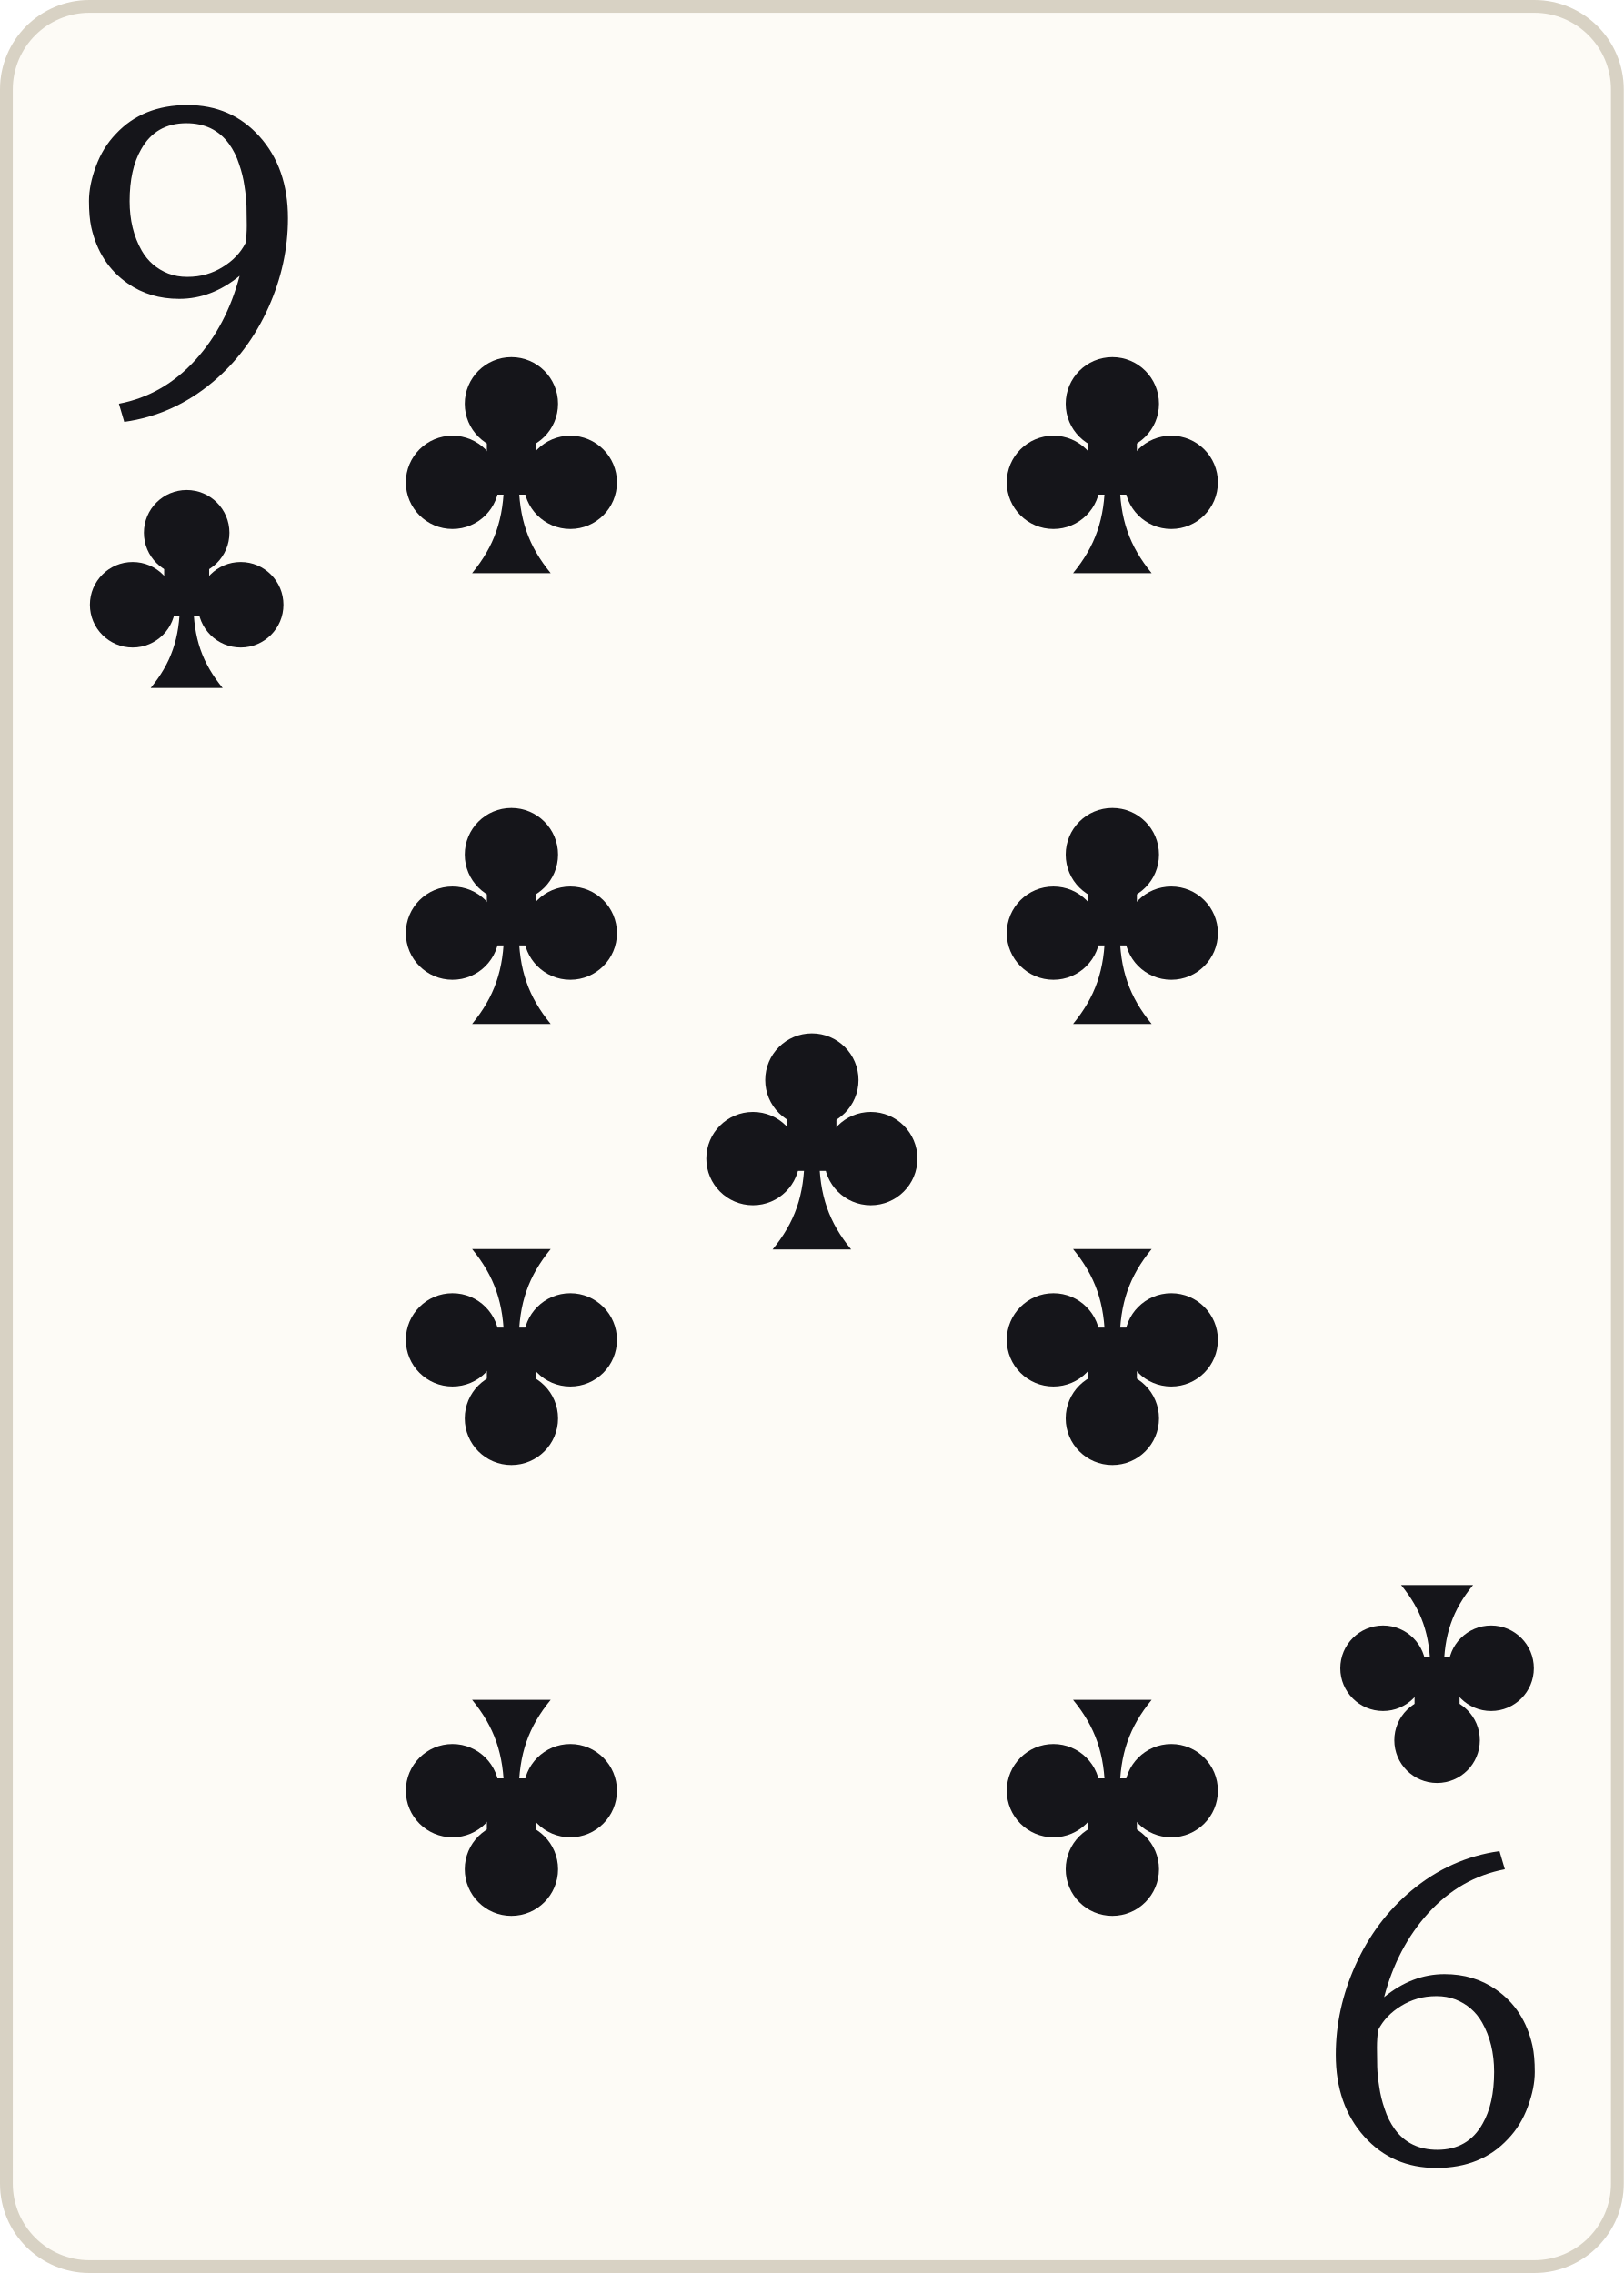
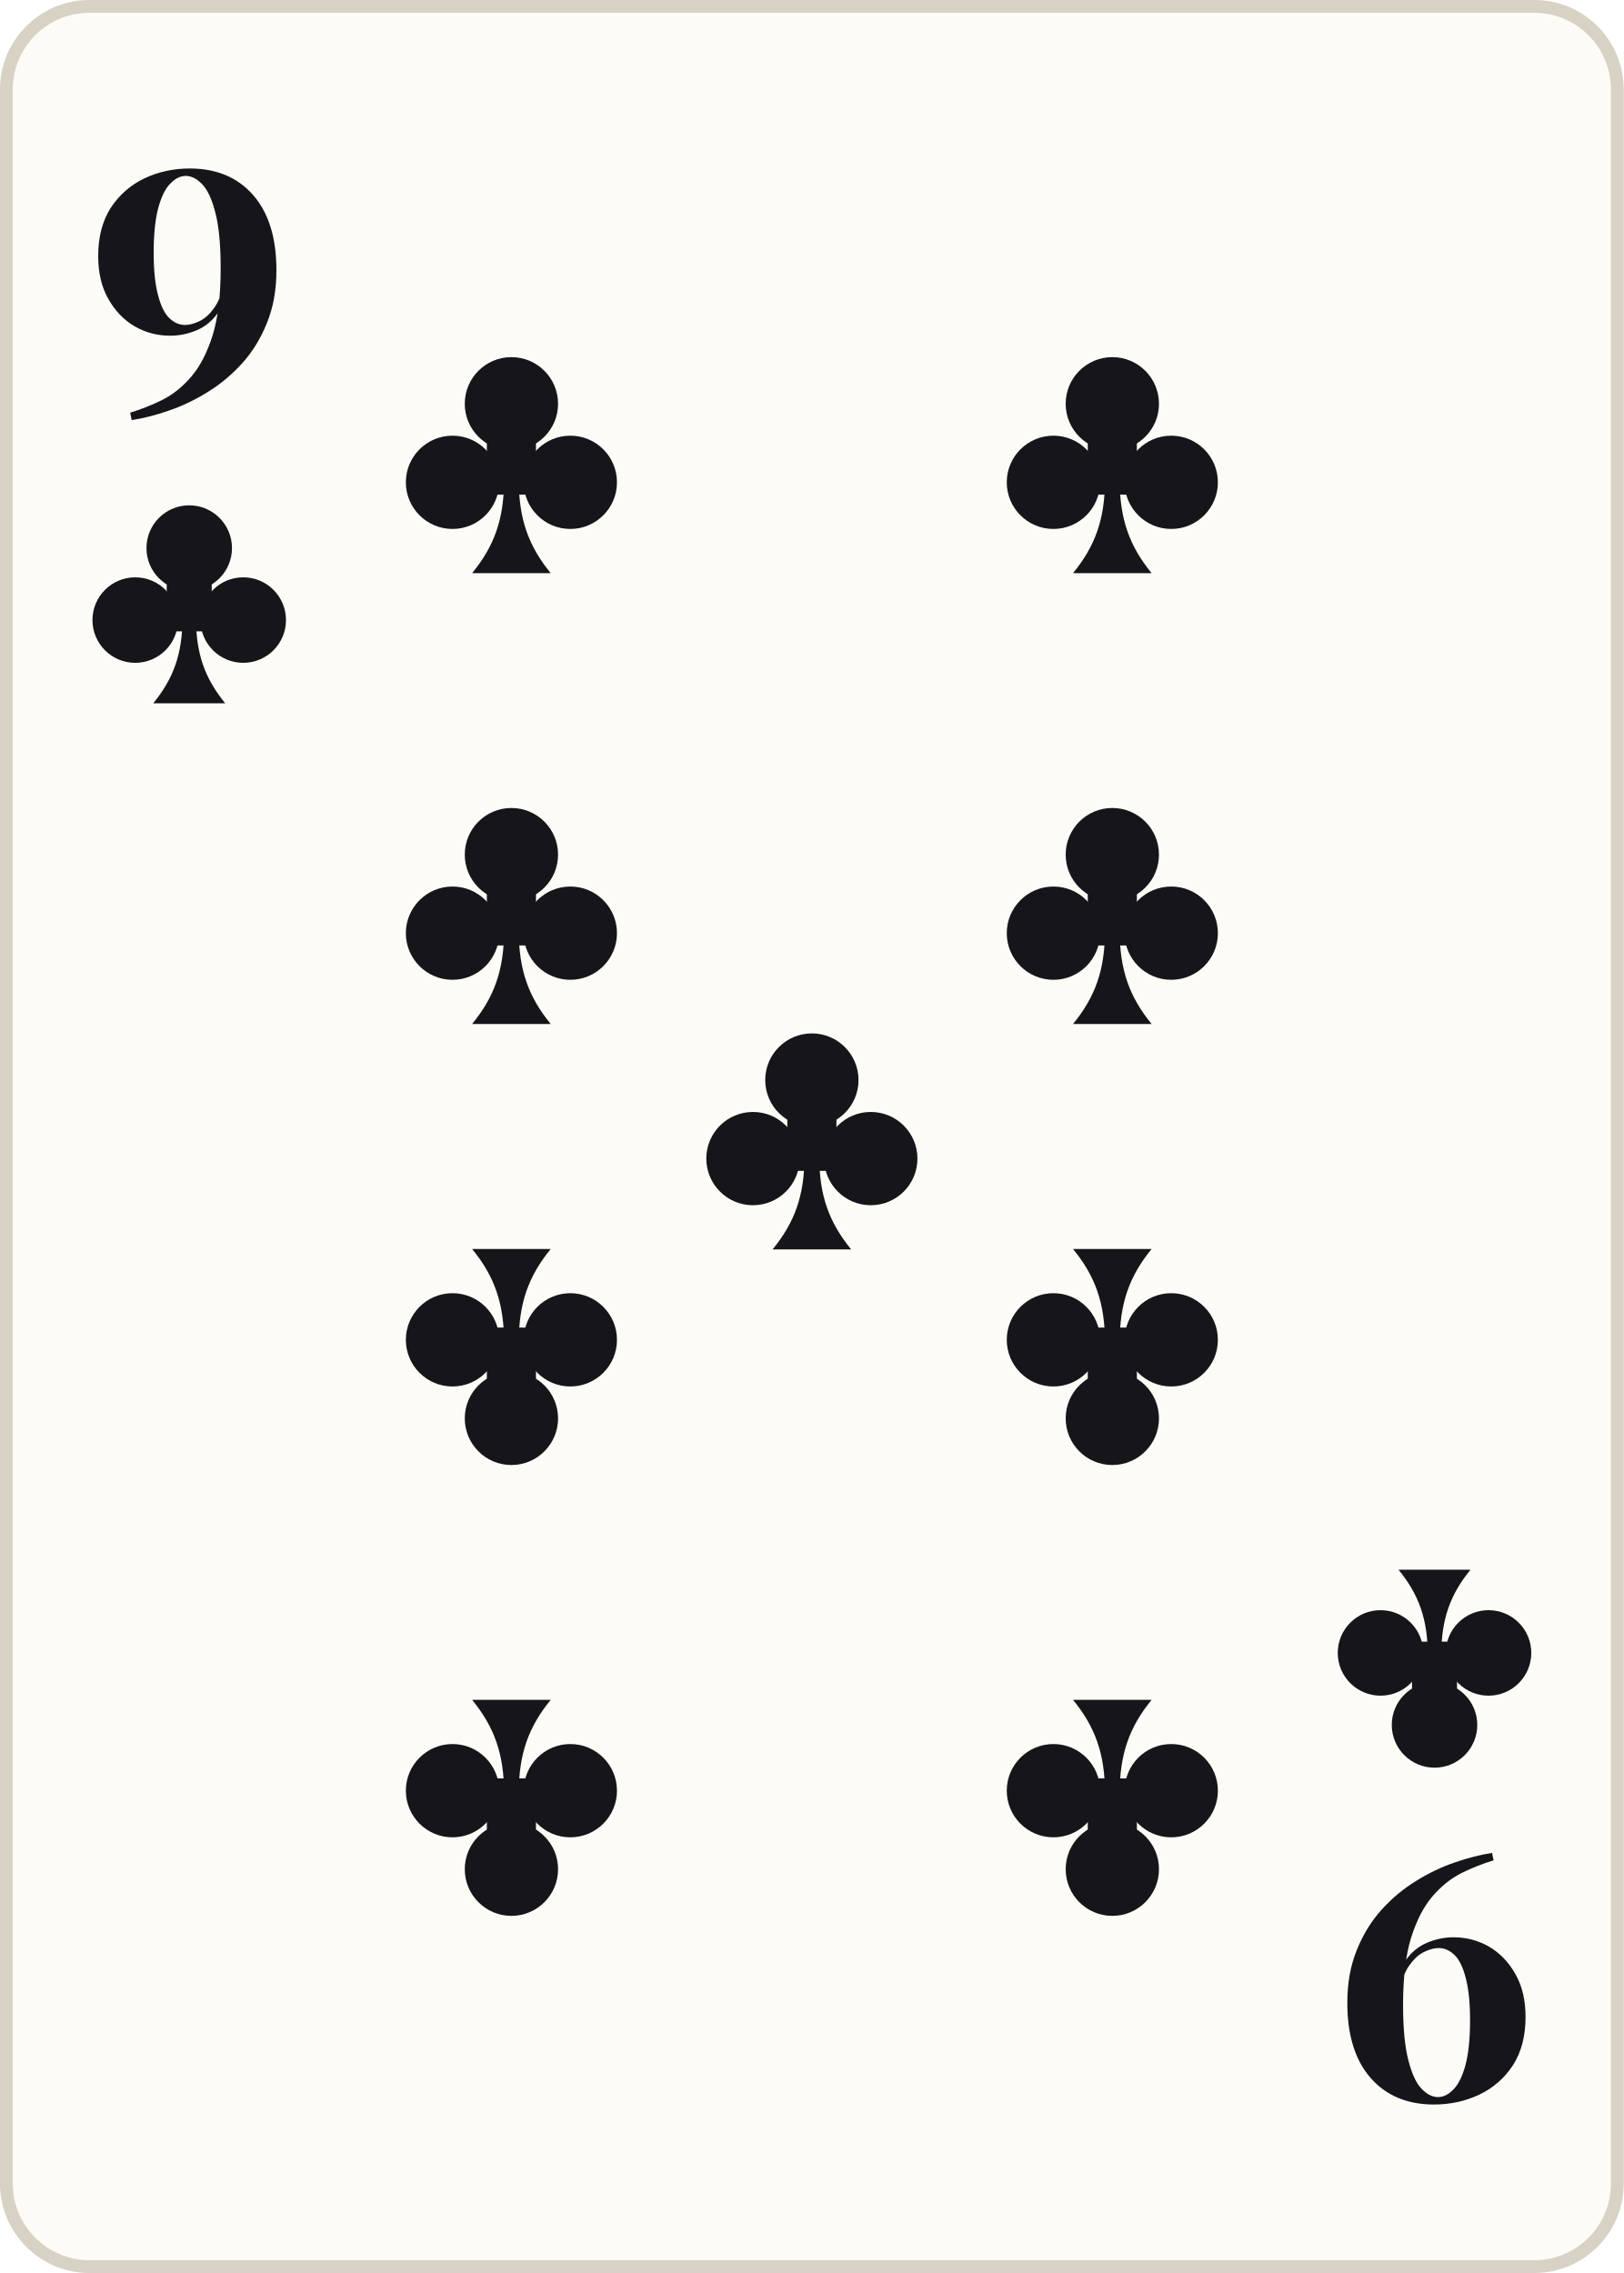
<svg xmlns="http://www.w3.org/2000/svg" width="63.5mm" height="88.9mm" viewBox="0 0 63.5 88.9" role="img" aria-label="9 of Clubs">
  <defs>
-     <clipPath id="cR0-card">
+     <clipPath id="clubs-9-card">
      <rect x="0" y="0" width="63.5" height="88.9" rx="3.5" />
    </clipPath>
  </defs>
-   <g clip-path="url(#cR0-card)">
+   <g clip-path="url(#clubs-9-card)">
    <rect x="0" y="0" width="63.5" height="88.9" fill="#fdfbf6" />
    <g transform="translate(20 18) scale(0.096) translate(-50 -50)" fill="#15151a">
      <path d="M31 27a19 19 0 1 0 38 0a19 19 0 1 0-38 0Z" />
      <path d="M7 59a19 19 0 1 0 38 0a19 19 0 1 0-38 0Z" />
      <path d="M55 59a19 19 0 1 0 38 0a19 19 0 1 0-38 0Z" />
      <path d="M40 38h20v26H40Z" />
      <path d="M47 58c0 16-4 27-13 38h32c-9-11-13-22-13-38Z" />
    </g>
    <g transform="translate(43.5 18) scale(0.096) translate(-50 -50)" fill="#15151a">
      <path d="M31 27a19 19 0 1 0 38 0a19 19 0 1 0-38 0Z" />
      <path d="M7 59a19 19 0 1 0 38 0a19 19 0 1 0-38 0Z" />
      <path d="M55 59a19 19 0 1 0 38 0a19 19 0 1 0-38 0Z" />
      <path d="M40 38h20v26H40Z" />
      <path d="M47 58c0 16-4 27-13 38h32c-9-11-13-22-13-38Z" />
    </g>
    <g transform="translate(20 35.63333) scale(0.096) translate(-50 -50)" fill="#15151a">
      <path d="M31 27a19 19 0 1 0 38 0a19 19 0 1 0-38 0Z" />
      <path d="M7 59a19 19 0 1 0 38 0a19 19 0 1 0-38 0Z" />
      <path d="M55 59a19 19 0 1 0 38 0a19 19 0 1 0-38 0Z" />
      <path d="M40 38h20v26H40Z" />
      <path d="M47 58c0 16-4 27-13 38h32c-9-11-13-22-13-38Z" />
    </g>
    <g transform="translate(43.5 35.63333) scale(0.096) translate(-50 -50)" fill="#15151a">
      <path d="M31 27a19 19 0 1 0 38 0a19 19 0 1 0-38 0Z" />
      <path d="M7 59a19 19 0 1 0 38 0a19 19 0 1 0-38 0Z" />
      <path d="M55 59a19 19 0 1 0 38 0a19 19 0 1 0-38 0Z" />
      <path d="M40 38h20v26H40Z" />
      <path d="M47 58c0 16-4 27-13 38h32c-9-11-13-22-13-38Z" />
    </g>
    <g transform="translate(31.75 44.45) scale(0.096) translate(-50 -50)" fill="#15151a">
      <path d="M31 27a19 19 0 1 0 38 0a19 19 0 1 0-38 0Z" />
      <path d="M7 59a19 19 0 1 0 38 0a19 19 0 1 0-38 0Z" />
      <path d="M55 59a19 19 0 1 0 38 0a19 19 0 1 0-38 0Z" />
      <path d="M40 38h20v26H40Z" />
      <path d="M47 58c0 16-4 27-13 38h32c-9-11-13-22-13-38Z" />
    </g>
    <g transform="translate(20 53.26667) rotate(180) scale(0.096) translate(-50 -50)" fill="#15151a">
      <path d="M31 27a19 19 0 1 0 38 0a19 19 0 1 0-38 0Z" />
      <path d="M7 59a19 19 0 1 0 38 0a19 19 0 1 0-38 0Z" />
      <path d="M55 59a19 19 0 1 0 38 0a19 19 0 1 0-38 0Z" />
      <path d="M40 38h20v26H40Z" />
      <path d="M47 58c0 16-4 27-13 38h32c-9-11-13-22-13-38Z" />
    </g>
    <g transform="translate(43.5 53.26667) rotate(180) scale(0.096) translate(-50 -50)" fill="#15151a">
      <path d="M31 27a19 19 0 1 0 38 0a19 19 0 1 0-38 0Z" />
      <path d="M7 59a19 19 0 1 0 38 0a19 19 0 1 0-38 0Z" />
      <path d="M55 59a19 19 0 1 0 38 0a19 19 0 1 0-38 0Z" />
      <path d="M40 38h20v26H40Z" />
      <path d="M47 58c0 16-4 27-13 38h32c-9-11-13-22-13-38Z" />
    </g>
    <g transform="translate(20 70.9) rotate(180) scale(0.096) translate(-50 -50)" fill="#15151a">
      <path d="M31 27a19 19 0 1 0 38 0a19 19 0 1 0-38 0Z" />
      <path d="M7 59a19 19 0 1 0 38 0a19 19 0 1 0-38 0Z" />
      <path d="M55 59a19 19 0 1 0 38 0a19 19 0 1 0-38 0Z" />
      <path d="M40 38h20v26H40Z" />
      <path d="M47 58c0 16-4 27-13 38h32c-9-11-13-22-13-38Z" />
    </g>
    <g transform="translate(43.5 70.9) rotate(180) scale(0.096) translate(-50 -50)" fill="#15151a">
      <path d="M31 27a19 19 0 1 0 38 0a19 19 0 1 0-38 0Z" />
      <path d="M7 59a19 19 0 1 0 38 0a19 19 0 1 0-38 0Z" />
      <path d="M55 59a19 19 0 1 0 38 0a19 19 0 1 0-38 0Z" />
      <path d="M40 38h20v26H40Z" />
      <path d="M47 58c0 16-4 27-13 38h32c-9-11-13-22-13-38Z" />
    </g>
-     <g transform="translate(2.3 -0.6)">
-       <path d="M7.07 11.39Q5.97 12.29 4.71 12.29Q3.56 12.29 2.7 11.69Q1.59 10.92 1.27 9.49Q1.18 9.08 1.18 8.46Q1.18 7.84 1.45 7.11Q1.72 6.37 2.23 5.84Q3.28 4.71 5.03 4.71Q6.74 4.71 7.84 5.93Q8.96 7.17 8.96 9.14Q8.96 10.92 8.2 12.62Q7.41 14.38 6.01 15.55Q4.48 16.83 2.56 17.1L2.35 16.39Q4.09 16.06 5.35 14.67Q6.56 13.33 7.07 11.39ZM4.28 11.3Q4.62 11.43 5.02 11.43Q5.43 11.43 5.77 11.33Q6.11 11.23 6.4 11.05Q7.01 10.68 7.3 10.11Q7.35 9.8 7.35 9.42Q7.35 9.04 7.34 8.67Q7.33 8.31 7.26 7.88Q7.2 7.45 7.05 7.02Q6.91 6.58 6.65 6.22Q6.06 5.42 4.99 5.42Q3.79 5.42 3.22 6.44Q2.77 7.22 2.77 8.47Q2.77 9.57 3.24 10.4Q3.6 11.03 4.28 11.3Z" fill="#15151a" />
+     <g transform="translate(2.4 0)">
+       <path d="M5.02 6.59Q6.59 6.59 7.5 7.63Q8.41 8.67 8.41 10.57Q8.41 11.72 8.04 12.63Q7.67 13.55 7.06 14.22Q6.45 14.89 5.71 15.34Q4.97 15.8 4.2 16.06Q3.42 16.33 2.75 16.43L2.69 16.14Q3.32 15.95 3.95 15.64Q4.58 15.32 5.09 14.72Q5.6 14.12 5.92 13.1Q6.23 12.08 6.23 10.5Q6.23 9.1 6.02 8.31Q5.82 7.53 5.51 7.21Q5.2 6.88 4.86 6.88Q4.55 6.88 4.26 7.18Q3.97 7.47 3.79 8.13Q3.61 8.8 3.61 9.89Q3.61 10.91 3.78 11.54Q3.94 12.17 4.22 12.44Q4.5 12.71 4.84 12.71Q5.08 12.71 5.38 12.57Q5.69 12.43 5.94 12.09Q6.2 11.76 6.32 11.22L6.45 11.27Q6.36 11.96 6.02 12.37Q5.69 12.77 5.21 12.95Q4.74 13.13 4.26 13.13Q3.5 13.13 2.86 12.76Q2.22 12.38 1.83 11.68Q1.44 10.99 1.44 10.01Q1.44 8.9 1.93 8.13Q2.43 7.37 3.24 6.98Q4.06 6.59 5.02 6.59Z" fill="#15151a" />
      <g transform="translate(5 23.46) scale(0.088) translate(-50 -50)" fill="#15151a">
        <path d="M31 27a19 19 0 1 0 38 0a19 19 0 1 0-38 0Z" />
        <path d="M7 59a19 19 0 1 0 38 0a19 19 0 1 0-38 0Z" />
        <path d="M55 59a19 19 0 1 0 38 0a19 19 0 1 0-38 0Z" />
        <path d="M40 38h20v26H40Z" />
        <path d="M47 58c0 16-4 27-13 38h32c-9-11-13-22-13-38Z" />
      </g>
    </g>
    <g transform="rotate(180 31.75 44.45)">
-       <g transform="translate(2.3 -0.6)">
-         <path d="M7.07 11.39Q5.97 12.29 4.71 12.29Q3.56 12.29 2.7 11.69Q1.59 10.92 1.27 9.49Q1.18 9.08 1.18 8.46Q1.18 7.84 1.45 7.11Q1.72 6.37 2.23 5.84Q3.28 4.71 5.03 4.71Q6.74 4.71 7.84 5.93Q8.96 7.17 8.96 9.14Q8.96 10.92 8.2 12.62Q7.41 14.38 6.01 15.55Q4.48 16.83 2.56 17.1L2.35 16.39Q4.09 16.06 5.35 14.67Q6.56 13.33 7.07 11.39ZM4.28 11.3Q4.62 11.43 5.02 11.43Q5.43 11.43 5.77 11.33Q6.11 11.23 6.4 11.05Q7.01 10.68 7.3 10.11Q7.35 9.8 7.35 9.42Q7.35 9.04 7.34 8.67Q7.33 8.31 7.26 7.88Q7.2 7.45 7.05 7.02Q6.91 6.58 6.65 6.22Q6.06 5.42 4.99 5.42Q3.79 5.42 3.22 6.44Q2.77 7.22 2.77 8.47Q2.77 9.57 3.24 10.4Q3.6 11.03 4.28 11.3Z" fill="#15151a" />
+       <g transform="translate(2.4 0)">
+         <path d="M5.02 6.59Q6.59 6.59 7.5 7.63Q8.41 8.67 8.41 10.57Q8.41 11.72 8.04 12.63Q7.67 13.55 7.06 14.22Q6.45 14.89 5.71 15.34Q4.97 15.8 4.2 16.06Q3.42 16.33 2.75 16.43L2.69 16.14Q3.32 15.95 3.95 15.64Q4.58 15.32 5.09 14.72Q5.6 14.12 5.92 13.1Q6.23 12.08 6.23 10.5Q6.23 9.1 6.02 8.31Q5.82 7.53 5.51 7.21Q5.2 6.88 4.86 6.88Q4.55 6.88 4.26 7.18Q3.97 7.47 3.79 8.13Q3.61 8.8 3.61 9.89Q3.61 10.91 3.78 11.54Q3.94 12.17 4.22 12.44Q4.5 12.71 4.84 12.71Q5.08 12.71 5.38 12.57Q5.69 12.43 5.94 12.09Q6.2 11.76 6.32 11.22L6.45 11.27Q6.36 11.96 6.02 12.37Q5.69 12.77 5.21 12.95Q4.74 13.13 4.26 13.13Q3.5 13.13 2.86 12.76Q2.22 12.38 1.83 11.68Q1.44 10.99 1.44 10.01Q1.44 8.9 1.93 8.13Q2.43 7.37 3.24 6.98Q4.06 6.59 5.02 6.59Z" fill="#15151a" />
        <g transform="translate(5 23.46) scale(0.088) translate(-50 -50)" fill="#15151a">
          <path d="M31 27a19 19 0 1 0 38 0a19 19 0 1 0-38 0Z" />
          <path d="M7 59a19 19 0 1 0 38 0a19 19 0 1 0-38 0Z" />
          <path d="M55 59a19 19 0 1 0 38 0a19 19 0 1 0-38 0Z" />
          <path d="M40 38h20v26H40Z" />
          <path d="M47 58c0 16-4 27-13 38h32c-9-11-13-22-13-38Z" />
        </g>
      </g>
    </g>
  </g>
  <rect x="0.25" y="0.25" width="63" height="88.4" rx="3.25" fill="none" stroke="#d8d2c4" stroke-width="0.5" />
</svg>
